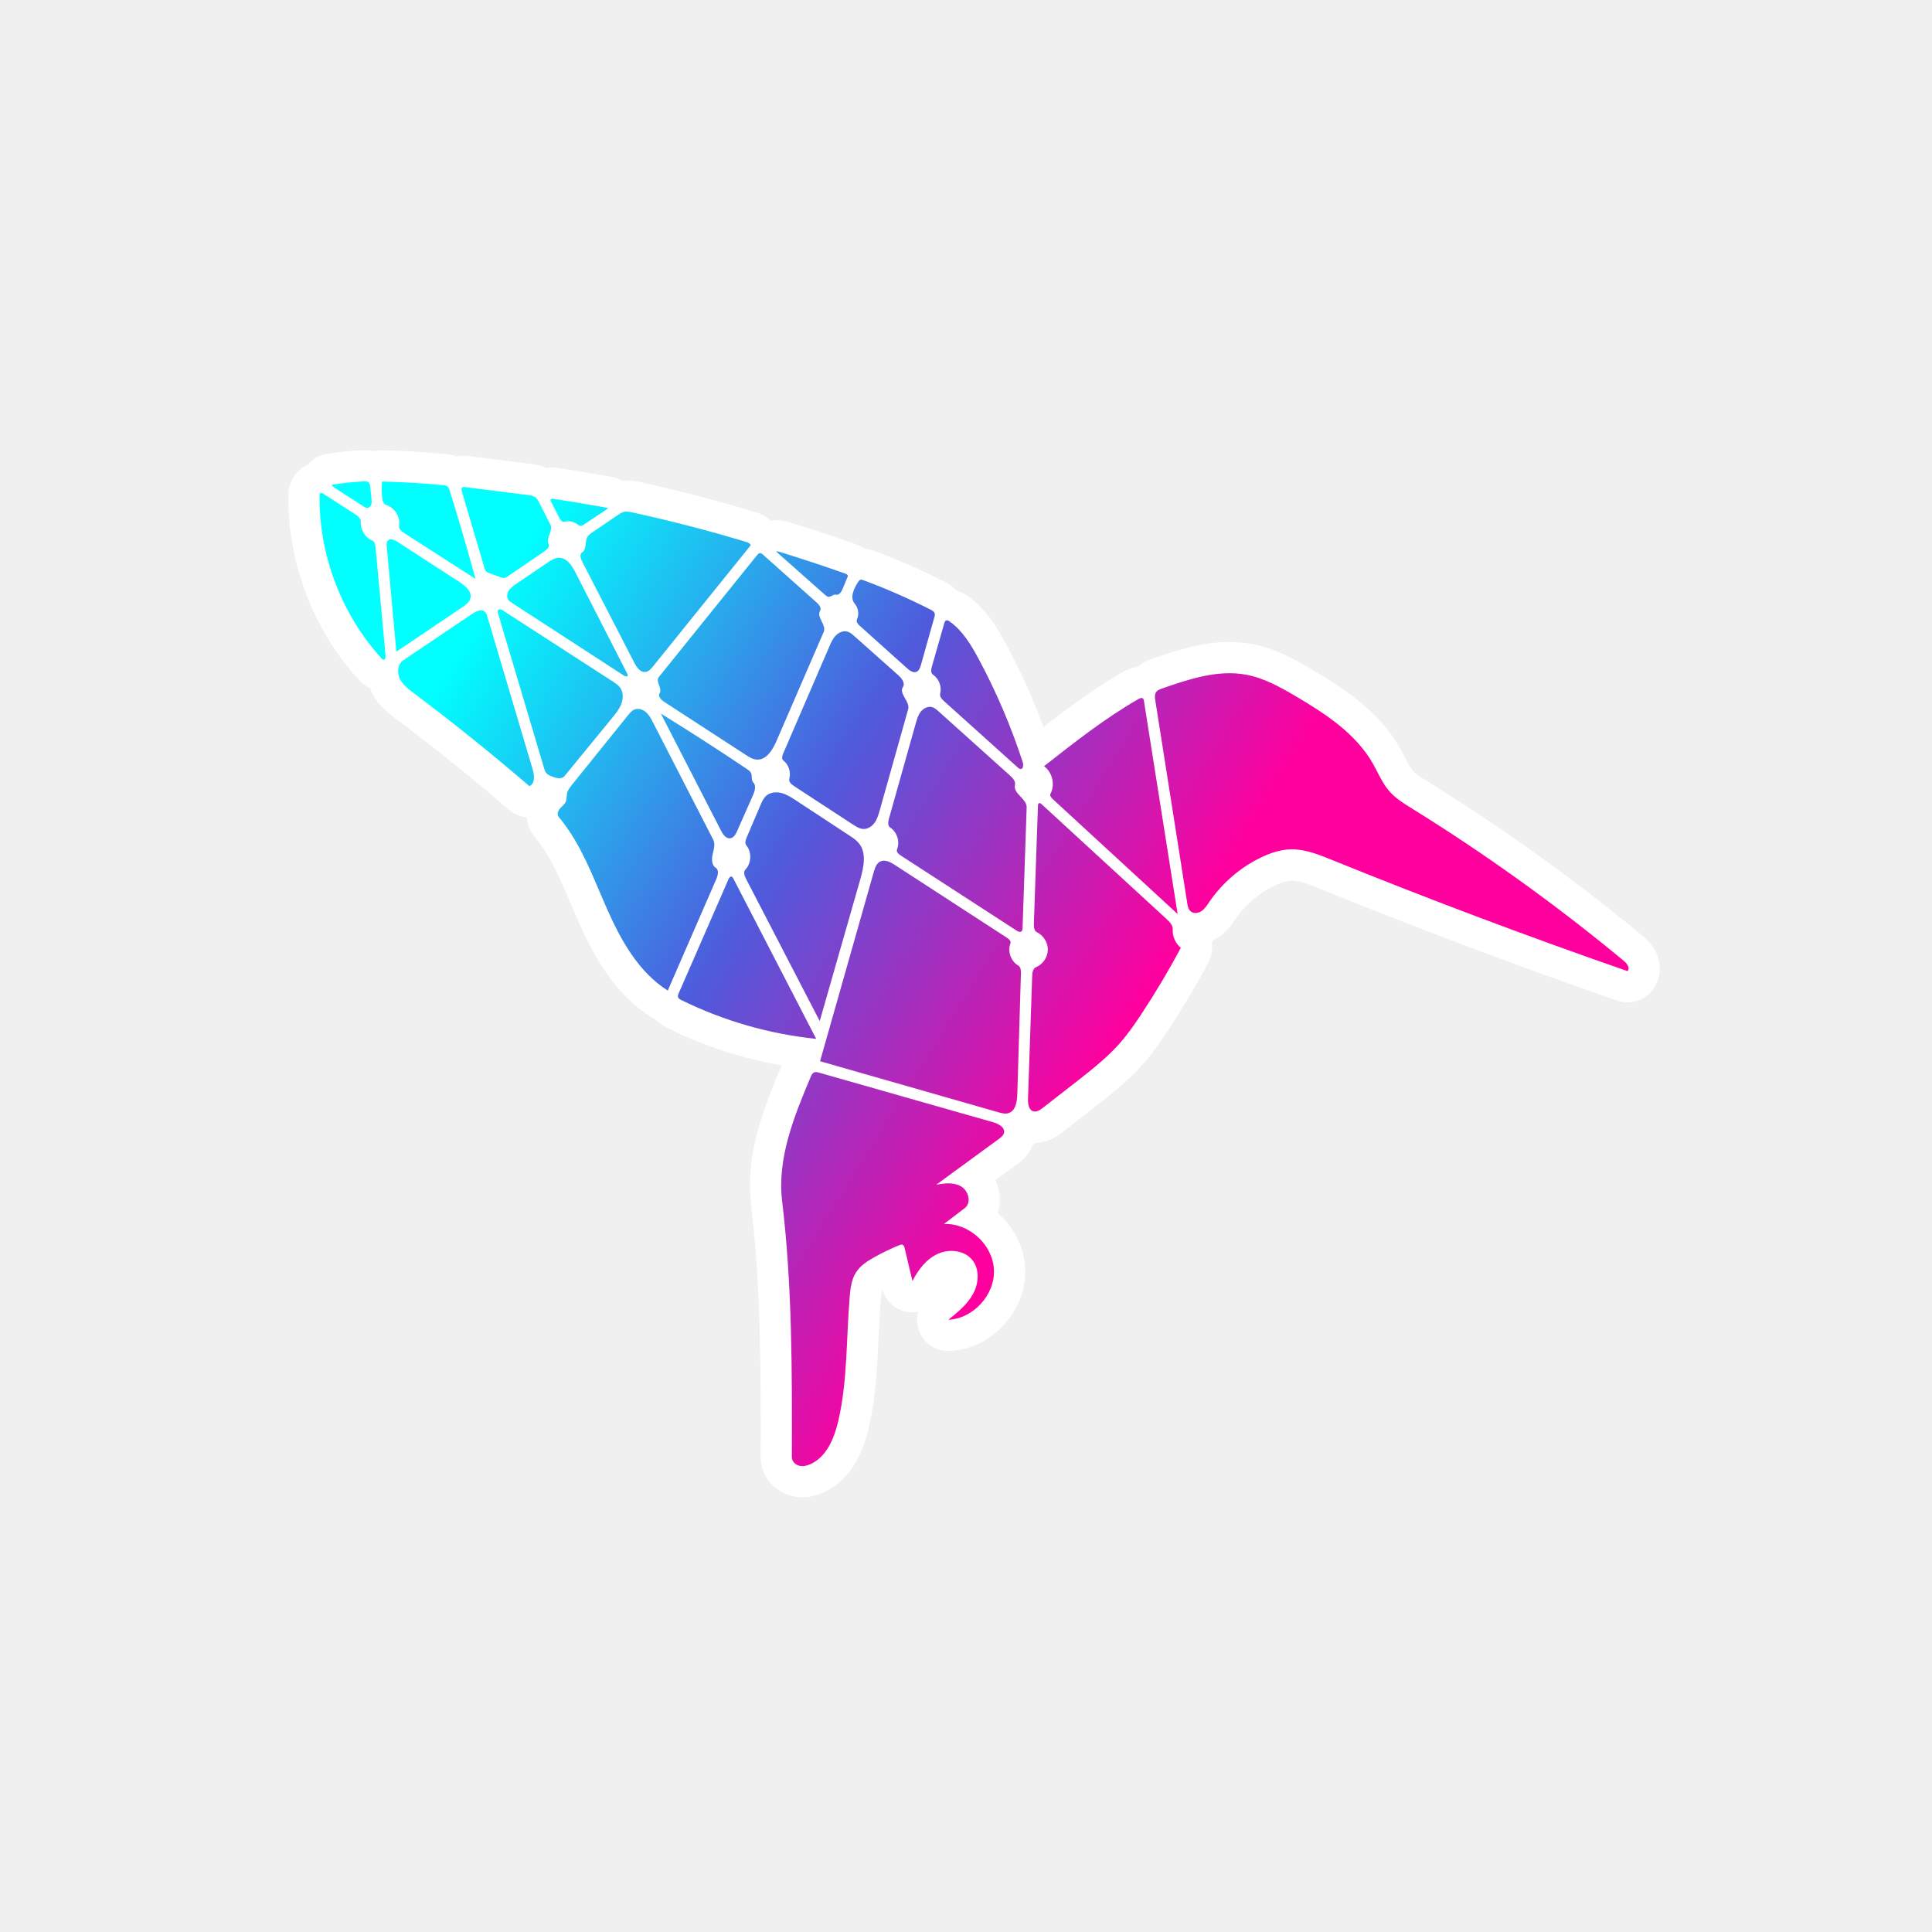
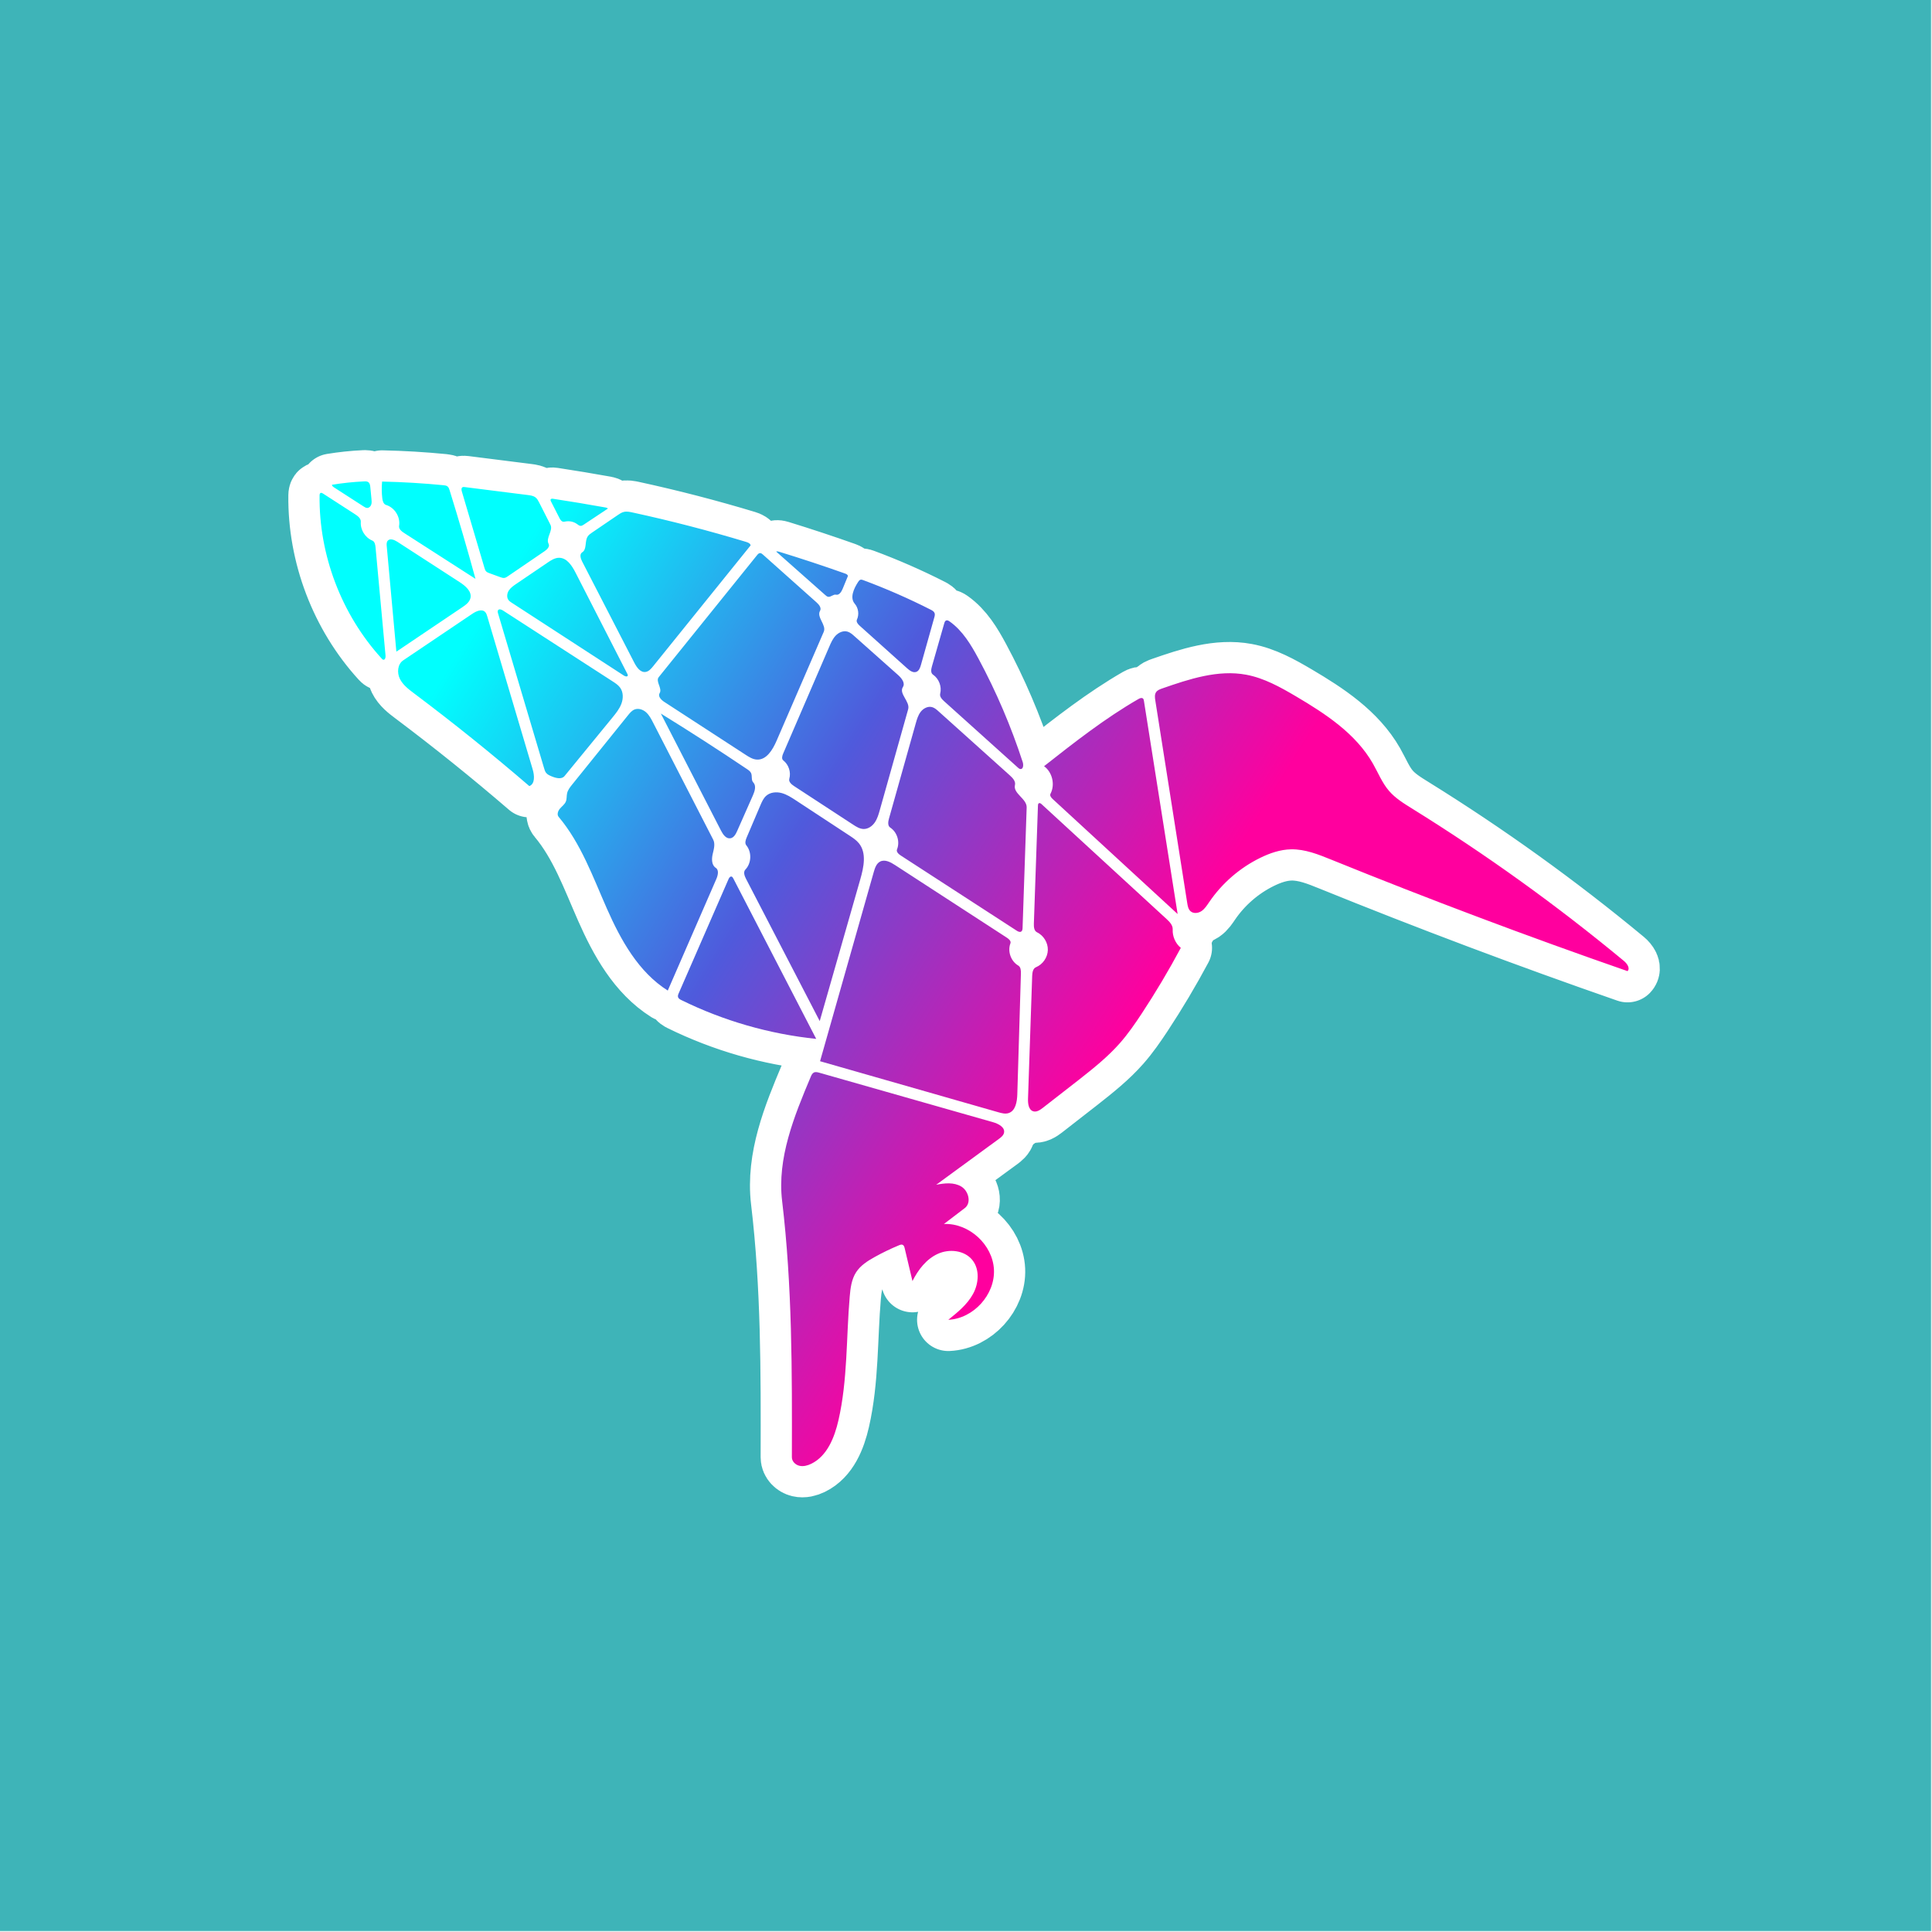
<svg xmlns="http://www.w3.org/2000/svg" width="100%" height="100%" viewBox="0 0 1886 1886" version="1.1" xml:space="preserve" style="fill-rule:evenodd;clip-rule:evenodd;stroke-linecap:round;stroke-linejoin:round;stroke-miterlimit:1.5;">
  <g transform="matrix(1,0,0,0.987249,0,0)">
-     <rect x="0" y="0" width="1885.03" height="1909.38" style="fill:none;" />
+     <rect x="0" y="0" width="1885.03" height="1909.38" style="fill:#3EB4B8;" />
  </g>
  <g transform="matrix(0.708105,0,0,0.708105,283.487,283.155)">
    <g id="レイヤー1">
      <g>
        <g>
          <path d="M99.226,511.839C104.891,516.73 108.696,525.001 114.035,530.34C123.068,539.373 131.789,548.312 141.133,557.657C144.217,560.741 148.344,562.682 151.404,565.743" style="fill:white;stroke:white;stroke-width:22.77px;" />
          <path d="M293.812,680.959C295.82,686.664 324.177,707.839 327.085,710.747C340.416,724.078 368.117,759.026 379.179,775.619" style="fill:white;stroke:white;stroke-width:22.77px;" />
          <path d="M25,354.936C17.871,331.746 13.685,289.017 18.843,269.764C23.724,251.539 52.348,240.197 72.495,249.659" style="fill:white;stroke:white;stroke-width:22.77px;" />
          <path d="M89.117,242.628C97.346,240.24 127.723,240.904 135.674,242.168" style="fill:white;stroke:white;stroke-width:22.77px;" />
          <path d="M189.443,245.46C203.553,244.731 249.266,247.976 260.746,253.96" style="fill:white;stroke:white;stroke-width:22.77px;" />
          <path d="M335.686,261.134C346.477,262.951 392.73,268.422 386.819,269.764" style="fill:white;stroke:white;stroke-width:22.77px;" />
          <path d="M423.422,275.291C439.304,278.009 481.506,284.351 473.3,285.435" style="fill:white;stroke:white;stroke-width:22.77px;" />
          <path d="M637.776,326.728C650.202,330.498 669.527,335.408 681.887,340.178" style="fill:white;stroke:white;stroke-width:22.77px;" />
          <path d="M770.512,369.054C777.048,372.168 800.43,378.285 808.376,384.559" style="fill:white;stroke:white;stroke-width:22.77px;" />
          <path d="M895.903,423.16C913.626,429.06 935.171,450.811 939.501,454.06" style="fill:white;stroke:white;stroke-width:22.77px;" />
          <path d="M489.864,967.927C487.928,971.072 527.807,1001.08 539.721,1003.71" style="fill:white;stroke:white;stroke-width:22.77px;" />
          <path d="M983.931,1192.7C972.059,1201.16 1030.69,1158.74 1043.46,1149.95" style="fill:white;stroke:white;stroke-width:22.77px;" />
          <path d="M1247.9,916.327C1259.92,895.791 1269.7,875.034 1274.54,869.822" style="fill:white;stroke:white;stroke-width:22.77px;" />
          <path d="M1250.88,894.551C1249.92,894.753 1251.92,892.211 1252.32,891.473C1253.68,888.979 1255.55,886.353 1257.57,884.333" style="fill:white;stroke:white;stroke-width:22.77px;" />
          <path d="M1153.49,550.57C1152.79,544.568 1184.14,530.676 1189.46,530.676" style="fill:white;stroke:white;stroke-width:22.77px;" />
          <g transform="matrix(0.957356,0,0,0.957356,40.1929,40.1929)">
            <path d="M1406.07,543.09C1448.82,568.308 1492.27,596.834 1516.86,639.952C1524.39,653.149 1530.07,667.599 1539.97,679.126C1549.14,689.808 1561.37,697.313 1573.34,704.735C1679.82,770.785 1781.78,844.125 1878.26,924.072C1882.79,927.819 1887.57,934.543 1883.48,938.753C1739.98,888.897 1597.75,835.381 1456.98,778.274C1438.33,770.71 1419.06,762.955 1398.94,763.352C1383.5,763.658 1368.51,768.803 1354.64,775.594C1325.12,790.041 1299.47,812.289 1281,839.463C1277.8,844.162 1274.68,849.143 1269.97,852.31C1265.25,855.476 1258.37,856.263 1254.15,852.451C1250.97,849.573 1250.13,844.99 1249.46,840.753C1234.13,743.505 1218.81,646.257 1203.48,549.008C1202.84,544.946 1202.29,540.432 1204.61,537.034C1206.57,534.16 1210.08,532.852 1213.36,531.71C1252.45,518.124 1293.75,504.344 1334.44,511.939C1360.17,516.743 1383.52,529.792 1406.07,543.09ZM940.046,1354.8C928.683,1340.61 906.737,1338.32 890.21,1345.9C873.683,1353.48 861.961,1368.85 853.783,1385.09C850.052,1369.34 846.321,1353.58 842.59,1337.83C842.134,1335.9 841.484,1333.73 839.69,1332.89C838.056,1332.12 836.143,1332.8 834.477,1333.49C822.427,1338.47 810.664,1344.15 799.266,1350.49C789.17,1356.1 779.031,1362.54 772.733,1372.22C765.999,1382.57 764.457,1395.37 763.406,1407.67C758.332,1467.06 760.533,1527.43 747.211,1585.53C741.503,1610.42 730.91,1637.11 707.922,1648.24C702.647,1650.79 696.617,1652.4 690.917,1651.04C685.218,1649.67 680.123,1644.68 680.137,1638.82C680.436,1515.61 680.714,1392.05 666.088,1269.71C658.737,1208.24 683.281,1147.92 707.325,1090.87C708.321,1088.5 709.489,1085.95 711.785,1084.8C714.184,1083.61 717.053,1084.32 719.632,1085.05C803.051,1108.81 886.469,1132.56 969.888,1156.32C977.645,1158.53 987.276,1163.59 985.642,1171.49C984.839,1175.37 981.408,1178.05 978.212,1180.39C948.125,1202.4 918.038,1224.41 887.951,1246.41C900.064,1243.98 913.463,1242.56 924.055,1248.92C934.647,1255.29 938.988,1272.46 929.161,1279.95C919.129,1287.59 909.098,1295.24 899.066,1302.89C935.159,1301.27 969.474,1332.62 971.128,1368.7C972.782,1404.8 941.477,1439.15 905.388,1440.84C918.863,1430.03 932.682,1418.81 940.998,1403.66C949.313,1388.52 950.843,1368.29 940.046,1354.8ZM1240.2,905.26C1222.86,937.699 1204.03,969.342 1183.79,1000.06C1174.15,1014.69 1164.17,1029.14 1152.6,1042.3C1135.03,1062.28 1114.08,1078.96 1093.17,1095.4C1075.97,1108.93 1058.71,1122.37 1041.38,1135.74C1037.43,1138.78 1032.65,1142.01 1027.85,1140.64C1021.04,1138.69 1019.94,1129.64 1020.18,1122.57C1022.18,1063.65 1024.17,1004.74 1026.17,945.823C1026.33,940.914 1027.18,934.964 1031.72,933.087C1041.48,929.05 1048.43,918.964 1048.73,908.403C1049.02,897.842 1042.65,887.385 1033.12,882.81C1028.89,880.774 1028.45,875.018 1028.61,870.32C1030.57,813.651 1032.53,756.983 1034.49,700.314C1034.53,699.072 1034.7,697.609 1035.79,697.006C1037.1,696.275 1038.66,697.362 1039.77,698.382C1099.66,753.423 1159.56,808.465 1219.45,863.506C1223.96,867.649 1228.84,872.64 1228.53,878.755C1228.03,888.751 1232.49,898.876 1240.2,905.26ZM720.721,1068.49C746.51,977.645 772.298,886.803 798.086,795.961C799.734,790.155 801.879,783.72 807.254,780.975C814.107,777.476 822.198,781.794 828.651,785.985C882.417,820.907 936.184,855.83 989.951,890.752C992.803,892.605 996.063,895.585 994.849,898.761C990.462,910.233 995.495,924.524 1006.1,930.716C1009.78,932.861 1010.09,937.959 1009.96,942.213C1008.58,988.412 1007.2,1034.61 1005.82,1080.81C1005.47,1092.58 1005.12,1104.35 1004.76,1116.12C1004.45,1126.81 1002.28,1140.07 992.07,1143.23C987.307,1144.7 982.183,1143.33 977.39,1141.96C891.834,1117.47 806.278,1092.98 720.721,1068.49ZM720.709,419.882C715.305,429.103 730.276,440.36 726.029,450.168C703.386,502.468 680.742,554.769 658.099,607.069C652.539,619.911 643.616,634.96 629.646,634.127C623.736,633.774 618.475,630.445 613.512,627.218C574.471,601.835 535.43,576.452 496.388,551.07C491.943,548.179 486.89,542.965 489.698,538.467C493.978,531.613 483.386,521.631 488.457,515.34C535.625,456.834 582.793,398.327 629.961,339.821C631.104,338.403 632.481,336.862 634.302,336.802C635.914,336.749 637.291,337.889 638.495,338.963C664.234,361.915 689.974,384.868 715.714,407.82C719.249,410.973 723.105,415.796 720.709,419.882ZM344.306,716.62C341.473,713.249 343.327,707.982 346.214,704.657C349.102,701.332 352.974,698.672 354.646,694.598C356.178,690.867 355.573,686.615 356.45,682.679C357.518,677.884 360.692,673.875 363.775,670.051C390.605,636.765 417.435,603.479 444.266,570.193C446.889,566.938 449.688,563.55 453.573,562.005C459.15,559.786 465.707,562.031 470.189,566.022C474.671,570.014 477.511,575.482 480.253,580.82C509.108,637.002 537.964,693.184 566.819,749.366C570.09,755.735 567.661,763.364 566.072,770.346C564.484,777.327 564.488,786.076 570.488,789.984C575.462,793.225 573.659,800.82 571.289,806.264C548,859.758 524.71,913.251 501.421,966.745C459.256,940.155 433.77,894.072 413.646,848.466C393.522,802.86 376.381,754.779 344.306,716.62ZM858.469,582.218C860.151,576.244 861.915,570.1 865.742,565.214C869.57,560.328 876.015,556.953 882.006,558.573C885.598,559.544 888.508,562.109 891.276,564.596C925.551,595.386 959.825,626.175 994.1,656.965C998.184,660.634 1002.67,665.467 1001.38,670.806C998.443,683.084 1018.67,690.463 1018.24,703.081C1016.28,760.883 1014.31,818.685 1012.35,876.487C1012.28,878.419 1012.06,880.65 1010.46,881.731C1008.47,883.07 1005.83,881.756 1003.82,880.453C948.178,844.382 892.536,808.311 836.893,772.24C833.745,770.2 830.145,766.873 831.557,763.398C836.024,752.405 831.699,738.54 821.774,732.036C817.874,729.481 818.676,723.636 819.939,719.148C829.221,686.161 838.503,653.174 847.785,620.187C851.347,607.531 854.908,594.875 858.469,582.218ZM614.569,757.637C612.033,754.533 613.499,749.931 615.071,746.243C621.674,730.75 628.277,715.257 634.881,699.764C636.979,694.842 639.2,689.745 643.225,686.219C649.062,681.104 657.732,680.323 665.239,682.288C672.746,684.253 679.382,688.581 685.868,692.841C711.622,709.757 737.375,726.673 763.129,743.588C768.057,746.825 773.071,750.139 776.761,754.737C788.002,768.747 783.622,789.167 778.682,806.436C774.094,822.475 769.506,838.514 764.918,854.553C750.03,906.602 735.141,958.651 720.252,1010.7C684.867,942.404 649.482,874.108 614.097,805.811C611.913,801.595 609.888,795.978 613.176,792.552C621.992,783.364 622.626,767.498 614.569,757.637L614.569,757.637ZM437.836,277.585C442.05,276.475 446.502,277.384 450.76,278.308C505.809,290.254 560.38,304.399 614.301,320.698C617.042,321.526 620.241,322.852 620.738,325.672C573.91,383.733 527.082,441.795 480.253,499.857C477.338,503.472 473.964,507.355 469.36,507.96C461.949,508.933 456.641,501.232 453.216,494.587C428.155,445.962 403.093,397.337 378.031,348.711C375.835,344.45 374.108,338.226 378.185,335.705C385.237,331.346 381.581,319.841 386.086,312.881C387.635,310.489 390.055,308.82 392.412,307.216C404.766,298.806 417.12,290.396 429.474,281.985C432.091,280.204 434.775,278.391 437.836,277.585ZM840.02,529.661C833.796,539.314 850.701,550.615 847.591,561.671C833.991,610.014 820.39,658.357 806.79,706.7C805.039,712.921 803.232,719.267 799.577,724.597C795.922,729.926 790.023,734.153 783.561,734.082C777.95,734.019 772.911,730.841 768.214,727.772C739.879,709.259 711.545,690.745 683.211,672.232C679.47,669.788 675.207,666.064 676.431,661.767C679.123,652.316 675.563,641.399 667.817,635.351C665.014,633.163 666.168,628.749 667.576,625.484C689.719,574.164 711.862,522.844 734.005,471.524C736.46,465.834 739.001,460.012 743.294,455.543C747.586,451.073 754.069,448.17 760.045,449.81C763.878,450.862 766.995,453.586 769.965,456.228C791.02,474.956 812.074,493.683 833.129,512.41C838.192,516.915 843.693,523.965 840.02,529.661L840.02,529.661ZM1179.26,546.888C1181.27,545.734 1183.96,544.642 1185.69,546.172C1186.65,547.024 1186.91,548.401 1187.11,549.672C1203.29,651.954 1219.46,754.236 1235.63,856.518C1175.67,801.342 1115.72,746.167 1055.76,690.991C1053.56,688.966 1051.16,685.978 1052.55,683.329C1059.43,670.219 1055.26,652.35 1043.29,643.643C1087.06,609.233 1131.02,574.693 1179.26,546.888ZM302.096,672.318C248.209,625.93 192.777,581.339 135.921,538.643C128.085,532.759 119.939,526.576 115.631,517.775C111.324,508.973 112.283,496.749 120.409,491.274C153.616,468.899 186.824,446.525 220.031,424.151C225.605,420.395 233.6,416.79 238.361,421.534C240.085,423.253 240.839,425.691 241.531,428.024C263.316,501.412 285.101,574.799 306.887,648.186C309.463,656.867 310.516,668.988 302.096,672.318ZM516.228,976.188C515.644,974.325 516.439,972.339 517.22,970.549C541.124,915.779 565.028,861.009 588.933,806.239C589.753,804.359 591.239,802.119 593.234,802.594C594.465,802.888 595.189,804.128 595.77,805.253C635.576,882.276 675.382,959.298 715.188,1036.32C647.835,1029.37 581.745,1010.36 521.001,980.442C519.033,979.472 516.884,978.282 516.228,976.188L516.228,976.188ZM311.112,256.718C313.496,258.624 314.946,261.432 316.327,264.154C321.702,274.746 327.077,285.338 332.452,295.93C336.759,304.417 325.326,315.033 329.816,323.424C331.892,327.304 327.771,331.501 324.136,333.981C306.448,346.045 288.761,358.11 271.074,370.174C269.596,371.182 268.055,372.216 266.289,372.503C264.231,372.838 262.164,372.114 260.205,371.401C255.06,369.531 249.916,367.66 244.772,365.789C242.929,365.119 241.007,364.397 239.7,362.935C238.527,361.624 237.995,359.877 237.496,358.19C226.629,321.462 215.761,284.735 204.894,248.008C204.273,245.91 203.899,243.122 205.781,242.007C206.72,241.452 207.894,241.571 208.976,241.707C239.33,245.536 269.684,249.366 300.038,253.195C303.933,253.686 308.046,254.266 311.112,256.718L311.112,256.718ZM352.796,657.831C348.617,662.937 340.505,660.872 334.401,658.366C331.35,657.112 328.152,655.75 326.145,653.133C324.753,651.318 324.073,649.071 323.421,646.878C301.293,572.465 279.164,498.051 257.036,423.638C256.566,422.058 256.142,420.196 257.144,418.888C258.729,416.821 262,418.087 264.187,419.501C316.828,453.523 369.469,487.546 422.11,521.568C426.139,524.172 430.273,526.875 433.017,530.81C437.598,537.377 437.436,546.348 434.599,553.835C431.762,561.322 426.606,567.662 421.534,573.857C398.622,601.849 375.709,629.84 352.796,657.831ZM89.53,488.732C31.669,425.359 -1.005,339.591 0.024,253.783C0.04,252.429 0.227,250.803 1.442,250.207C2.583,249.648 3.911,250.359 4.978,251.048C20.378,260.991 35.778,270.935 51.178,280.878C55.213,283.483 59.75,287.037 59.388,291.826C58.54,303.064 65.561,314.462 75.978,318.761C79.428,320.184 80.262,324.603 80.605,328.32C85.41,380.36 90.215,432.401 95.019,484.442C95.258,487.024 94.393,490.735 91.832,490.327C90.891,490.178 90.172,489.436 89.53,488.732L89.53,488.732ZM205.417,414.849C173.815,436.14 142.214,457.431 110.612,478.723C105.992,428.117 101.372,377.512 96.752,326.907C96.505,324.201 96.347,321.185 98.066,319.081C101.302,315.122 107.642,317.654 111.933,320.433C141.888,339.835 171.843,359.237 201.798,378.639C210.058,383.989 219.455,391.91 217.287,401.51C215.942,407.465 210.48,411.437 205.417,414.849L205.417,414.849ZM948.895,488.835C974.5,536.463 995.837,586.385 1012.57,637.805C1013.86,641.762 1013.46,648.065 1009.31,647.777C1007.89,647.679 1006.73,646.682 1005.67,645.734C970.25,613.865 934.827,581.997 899.405,550.129C896.176,547.224 892.634,543.373 893.707,539.165C896.277,529.089 891.926,517.623 883.319,511.789C879.84,509.431 880.599,504.183 881.756,500.142C887.689,479.41 893.622,458.677 899.555,437.945C900.025,436.302 900.676,434.449 902.261,433.81C903.942,433.132 905.79,434.168 907.271,435.213C925.938,448.374 938.08,468.718 948.895,488.835ZM443.273,510.814C443.644,511.539 444.025,512.349 443.816,513.136C443.277,515.16 440.23,514.449 438.473,513.308C384.617,478.334 330.761,443.36 276.905,408.386C275.133,407.236 273.323,406.05 272.058,404.359C269.16,400.483 269.898,394.801 272.511,390.727C275.123,386.654 279.238,383.824 283.242,381.107C298.258,370.913 313.274,360.72 328.29,350.526C333.338,347.099 338.794,343.54 344.896,343.531C356.17,343.515 363.524,354.987 368.66,365.023C375.364,378.122 382.068,391.221 388.772,404.321C406.939,439.818 425.106,475.316 443.273,510.814ZM224.528,373.86C190.274,351.848 156.019,329.837 121.765,307.825C118.03,305.425 113.793,301.971 114.53,297.593C116.677,284.854 108.19,271.185 95.821,267.46C92.056,266.326 90.788,261.706 90.33,257.8C89.398,249.834 89.308,241.769 90.063,233.783C119.595,234.415 149.103,236.172 178.501,239.049C180.515,239.246 182.649,239.496 184.236,240.75C185.911,242.073 186.63,244.237 187.264,246.275C200.423,288.583 212.847,331.12 224.528,373.86ZM621.387,653.561C623.326,657.82 621.252,663.63 624.52,666.978C629.142,671.713 626.736,679.551 624.061,685.602C616.507,702.69 608.952,719.777 601.398,736.864C599.347,741.504 596.499,746.777 591.475,747.485C585.355,748.348 580.942,741.968 578.117,736.47C549.226,680.261 520.336,624.053 491.445,567.844C533.342,593.698 574.73,620.378 615.577,647.861C617.859,649.396 620.247,651.059 621.387,653.561L621.387,653.561ZM753.24,388.279C751.473,392.569 748.2,397.709 743.673,396.694C739.788,395.823 736.289,400.388 732.368,399.695C730.767,399.412 729.463,398.29 728.246,397.213C704.667,376.334 681.088,355.455 657.509,334.576C659.005,334.018 660.668,334.484 662.195,334.953C693.965,344.712 725.527,355.151 756.851,366.259C758.663,366.902 760.813,368.001 760.797,369.924C758.278,376.042 755.759,382.161 753.24,388.279ZM779.005,375.119C780.279,374.794 781.608,375.254 782.841,375.711C816.042,388.015 848.529,402.244 880.084,418.304C882.326,419.446 884.748,420.796 885.629,423.153C886.383,425.171 885.805,427.415 885.221,429.488C878.824,452.228 872.427,474.968 866.03,497.708C864.904,501.711 863.332,506.232 859.471,507.776C854.787,509.648 849.85,506.038 846.095,502.669C823.341,482.258 800.587,461.846 777.834,441.434C775.226,439.095 772.367,435.696 773.841,432.519C777.254,425.159 775.966,415.859 770.681,409.704C763.265,401.068 769.322,387.918 775.51,378.364C776.396,376.996 777.426,375.521 779.005,375.119ZM21.178,242.393C19.665,241.418 18,240.21 17.798,238.421C33.131,235.894 48.611,234.264 64.133,233.54C66.254,233.441 68.559,233.412 70.271,234.669C72.412,236.241 72.843,239.21 73.099,241.854C73.653,247.58 74.207,253.306 74.761,259.032C75.015,261.658 75.261,264.372 74.45,266.883C73.639,269.394 71.481,271.668 68.844,271.754C66.892,271.816 65.115,270.719 63.474,269.661C49.376,260.572 35.277,251.483 21.178,242.393L21.178,242.393ZM370.726,294.923C366.084,291.607 360.092,290.246 354.473,291.23C353.167,291.459 351.832,291.809 350.533,291.541C348.055,291.029 346.594,288.529 345.443,286.276C341.374,278.309 337.305,270.341 333.236,262.373C332.778,261.478 332.318,260.404 332.782,259.512C333.388,258.35 335.034,258.381 336.33,258.579C361.542,262.42 386.703,266.597 411.805,271.109C413.057,271.334 414.45,271.649 415.146,272.714C403.557,280.419 391.967,288.124 380.378,295.829C379.073,296.696 377.668,297.595 376.102,297.596C374.063,297.598 372.385,296.107 370.726,294.923Z" style="fill:white;fill-rule:nonzero;stroke:white;stroke-width:89.95px;stroke-linecap:butt;stroke-miterlimit:2;" />
          </g>
        </g>
        <g transform="matrix(0.957356,0,0,0.957356,40.1929,40.1929)">
          <path d="M1406.07,543.09C1448.82,568.308 1492.27,596.834 1516.86,639.952C1524.39,653.149 1530.07,667.599 1539.97,679.126C1549.14,689.808 1561.37,697.313 1573.34,704.735C1679.82,770.785 1781.78,844.125 1878.26,924.072C1882.79,927.819 1887.57,934.543 1883.48,938.753C1739.98,888.897 1597.75,835.381 1456.98,778.274C1438.33,770.71 1419.06,762.955 1398.94,763.352C1383.5,763.658 1368.51,768.803 1354.64,775.594C1325.12,790.041 1299.47,812.289 1281,839.463C1277.8,844.162 1274.68,849.143 1269.97,852.31C1265.25,855.476 1258.37,856.263 1254.15,852.451C1250.97,849.573 1250.13,844.99 1249.46,840.753C1234.13,743.505 1218.81,646.257 1203.48,549.008C1202.84,544.946 1202.29,540.432 1204.61,537.034C1206.57,534.16 1210.08,532.852 1213.36,531.71C1252.45,518.124 1293.75,504.344 1334.44,511.939C1360.17,516.743 1383.52,529.792 1406.07,543.09ZM940.046,1354.8C928.683,1340.61 906.737,1338.32 890.21,1345.9C873.683,1353.48 861.961,1368.85 853.783,1385.09C850.052,1369.34 846.321,1353.58 842.59,1337.83C842.134,1335.9 841.484,1333.73 839.69,1332.89C838.056,1332.12 836.143,1332.8 834.477,1333.49C822.427,1338.47 810.664,1344.15 799.266,1350.49C789.17,1356.1 779.031,1362.54 772.733,1372.22C765.999,1382.57 764.457,1395.37 763.406,1407.67C758.332,1467.06 760.533,1527.43 747.211,1585.53C741.503,1610.42 730.91,1637.11 707.922,1648.24C702.647,1650.79 696.617,1652.4 690.917,1651.04C685.218,1649.67 680.123,1644.68 680.137,1638.82C680.436,1515.61 680.714,1392.05 666.088,1269.71C658.737,1208.24 683.281,1147.92 707.325,1090.87C708.321,1088.5 709.489,1085.95 711.785,1084.8C714.184,1083.61 717.053,1084.32 719.632,1085.05C803.051,1108.81 886.469,1132.56 969.888,1156.32C977.645,1158.53 987.276,1163.59 985.642,1171.49C984.839,1175.37 981.408,1178.05 978.212,1180.39C948.125,1202.4 918.038,1224.41 887.951,1246.41C900.064,1243.98 913.463,1242.56 924.055,1248.92C934.647,1255.29 938.988,1272.46 929.161,1279.95C919.129,1287.59 909.098,1295.24 899.066,1302.89C935.159,1301.27 969.474,1332.62 971.128,1368.7C972.782,1404.8 941.477,1439.15 905.388,1440.84C918.863,1430.03 932.682,1418.81 940.998,1403.66C949.313,1388.52 950.843,1368.29 940.046,1354.8ZM1240.2,905.26C1222.86,937.699 1204.03,969.342 1183.79,1000.06C1174.15,1014.69 1164.17,1029.14 1152.6,1042.3C1135.03,1062.28 1114.08,1078.96 1093.17,1095.4C1075.97,1108.93 1058.71,1122.37 1041.38,1135.74C1037.43,1138.78 1032.65,1142.01 1027.85,1140.64C1021.04,1138.69 1019.94,1129.64 1020.18,1122.57C1022.18,1063.65 1024.17,1004.74 1026.17,945.823C1026.33,940.914 1027.18,934.964 1031.72,933.087C1041.48,929.05 1048.43,918.964 1048.73,908.403C1049.02,897.842 1042.65,887.385 1033.12,882.81C1028.89,880.774 1028.45,875.018 1028.61,870.32C1030.57,813.651 1032.53,756.983 1034.49,700.314C1034.53,699.072 1034.7,697.609 1035.79,697.006C1037.1,696.275 1038.66,697.362 1039.77,698.382C1099.66,753.423 1159.56,808.465 1219.45,863.506C1223.96,867.649 1228.84,872.64 1228.53,878.755C1228.03,888.751 1232.49,898.876 1240.2,905.26ZM720.721,1068.49C746.51,977.645 772.298,886.803 798.086,795.961C799.734,790.155 801.879,783.72 807.254,780.975C814.107,777.476 822.198,781.794 828.651,785.985C882.417,820.907 936.184,855.83 989.951,890.752C992.803,892.605 996.063,895.585 994.849,898.761C990.462,910.233 995.495,924.524 1006.1,930.716C1009.78,932.861 1010.09,937.959 1009.96,942.213C1008.58,988.412 1007.2,1034.61 1005.82,1080.81C1005.47,1092.58 1005.12,1104.35 1004.76,1116.12C1004.45,1126.81 1002.28,1140.07 992.07,1143.23C987.307,1144.7 982.183,1143.33 977.39,1141.96C891.834,1117.47 806.278,1092.98 720.721,1068.49ZM720.709,419.882C715.305,429.103 730.276,440.36 726.029,450.168C703.386,502.468 680.742,554.769 658.099,607.069C652.539,619.911 643.616,634.96 629.646,634.127C623.736,633.774 618.475,630.445 613.512,627.218C574.471,601.835 535.43,576.452 496.388,551.07C491.943,548.179 486.89,542.965 489.698,538.467C493.978,531.613 483.386,521.631 488.457,515.34C535.625,456.834 582.793,398.327 629.961,339.821C631.104,338.403 632.481,336.862 634.302,336.802C635.914,336.749 637.291,337.889 638.495,338.963C664.234,361.915 689.974,384.868 715.714,407.82C719.249,410.973 723.105,415.796 720.709,419.882ZM344.306,716.62C341.473,713.249 343.327,707.982 346.214,704.657C349.102,701.332 352.974,698.672 354.646,694.598C356.178,690.867 355.573,686.615 356.45,682.679C357.518,677.884 360.692,673.875 363.775,670.051C390.605,636.765 417.435,603.479 444.266,570.193C446.889,566.938 449.688,563.55 453.573,562.005C459.15,559.786 465.707,562.031 470.189,566.022C474.671,570.014 477.511,575.482 480.253,580.82C509.108,637.002 537.964,693.184 566.819,749.366C570.09,755.735 567.661,763.364 566.072,770.346C564.484,777.327 564.488,786.076 570.488,789.984C575.462,793.225 573.659,800.82 571.289,806.264C548,859.758 524.71,913.251 501.421,966.745C459.256,940.155 433.77,894.072 413.646,848.466C393.522,802.86 376.381,754.779 344.306,716.62ZM858.469,582.218C860.151,576.244 861.915,570.1 865.742,565.214C869.57,560.328 876.015,556.953 882.006,558.573C885.598,559.544 888.508,562.109 891.276,564.596C925.551,595.386 959.825,626.175 994.1,656.965C998.184,660.634 1002.67,665.467 1001.38,670.806C998.443,683.084 1018.67,690.463 1018.24,703.081C1016.28,760.883 1014.31,818.685 1012.35,876.487C1012.28,878.419 1012.06,880.65 1010.46,881.731C1008.47,883.07 1005.83,881.756 1003.82,880.453C948.178,844.382 892.536,808.311 836.893,772.24C833.745,770.2 830.145,766.873 831.557,763.398C836.024,752.405 831.699,738.54 821.774,732.036C817.874,729.481 818.676,723.636 819.939,719.148C829.221,686.161 838.503,653.174 847.785,620.187C851.347,607.531 854.908,594.875 858.469,582.218ZM614.569,757.637C612.033,754.533 613.499,749.931 615.071,746.243C621.674,730.75 628.277,715.257 634.881,699.764C636.979,694.842 639.2,689.745 643.225,686.219C649.062,681.104 657.732,680.323 665.239,682.288C672.746,684.253 679.382,688.581 685.868,692.841C711.622,709.757 737.375,726.673 763.129,743.588C768.057,746.825 773.071,750.139 776.761,754.737C788.002,768.747 783.622,789.167 778.682,806.436C774.094,822.475 769.506,838.514 764.918,854.553C750.03,906.602 735.141,958.651 720.252,1010.7C684.867,942.404 649.482,874.108 614.097,805.811C611.913,801.595 609.888,795.978 613.176,792.552C621.992,783.364 622.626,767.498 614.569,757.637L614.569,757.637ZM437.836,277.585C442.05,276.475 446.502,277.384 450.76,278.308C505.809,290.254 560.38,304.399 614.301,320.698C617.042,321.526 620.241,322.852 620.738,325.672C573.91,383.733 527.082,441.795 480.253,499.857C477.338,503.472 473.964,507.355 469.36,507.96C461.949,508.933 456.641,501.232 453.216,494.587C428.155,445.962 403.093,397.337 378.031,348.711C375.835,344.45 374.108,338.226 378.185,335.705C385.237,331.346 381.581,319.841 386.086,312.881C387.635,310.489 390.055,308.82 392.412,307.216C404.766,298.806 417.12,290.396 429.474,281.985C432.091,280.204 434.775,278.391 437.836,277.585ZM840.02,529.661C833.796,539.314 850.701,550.615 847.591,561.671C833.991,610.014 820.39,658.357 806.79,706.7C805.039,712.921 803.232,719.267 799.577,724.597C795.922,729.926 790.023,734.153 783.561,734.082C777.95,734.019 772.911,730.841 768.214,727.772C739.879,709.259 711.545,690.745 683.211,672.232C679.47,669.788 675.207,666.064 676.431,661.767C679.123,652.316 675.563,641.399 667.817,635.351C665.014,633.163 666.168,628.749 667.576,625.484C689.719,574.164 711.862,522.844 734.005,471.524C736.46,465.834 739.001,460.012 743.294,455.543C747.586,451.073 754.069,448.17 760.045,449.81C763.878,450.862 766.995,453.586 769.965,456.228C791.02,474.956 812.074,493.683 833.129,512.41C838.192,516.915 843.693,523.965 840.02,529.661L840.02,529.661ZM1179.26,546.888C1181.27,545.734 1183.96,544.642 1185.69,546.172C1186.65,547.024 1186.91,548.401 1187.11,549.672C1203.29,651.954 1219.46,754.236 1235.63,856.518C1175.67,801.342 1115.72,746.167 1055.76,690.991C1053.56,688.966 1051.16,685.978 1052.55,683.329C1059.43,670.219 1055.26,652.35 1043.29,643.643C1087.06,609.233 1131.02,574.693 1179.26,546.888ZM302.096,672.318C248.209,625.93 192.777,581.339 135.921,538.643C128.085,532.759 119.939,526.576 115.631,517.775C111.324,508.973 112.283,496.749 120.409,491.274C153.616,468.899 186.824,446.525 220.031,424.151C225.605,420.395 233.6,416.79 238.361,421.534C240.085,423.253 240.839,425.691 241.531,428.024C263.316,501.412 285.101,574.799 306.887,648.186C309.463,656.867 310.516,668.988 302.096,672.318ZM516.228,976.188C515.644,974.325 516.439,972.339 517.22,970.549C541.124,915.779 565.028,861.009 588.933,806.239C589.753,804.359 591.239,802.119 593.234,802.594C594.465,802.888 595.189,804.128 595.77,805.253C635.576,882.276 675.382,959.298 715.188,1036.32C647.835,1029.37 581.745,1010.36 521.001,980.442C519.033,979.472 516.884,978.282 516.228,976.188L516.228,976.188ZM311.112,256.718C313.496,258.624 314.946,261.432 316.327,264.154C321.702,274.746 327.077,285.338 332.452,295.93C336.759,304.417 325.326,315.033 329.816,323.424C331.892,327.304 327.771,331.501 324.136,333.981C306.448,346.045 288.761,358.11 271.074,370.174C269.596,371.182 268.055,372.216 266.289,372.503C264.231,372.838 262.164,372.114 260.205,371.401C255.06,369.531 249.916,367.66 244.772,365.789C242.929,365.119 241.007,364.397 239.7,362.935C238.527,361.624 237.995,359.877 237.496,358.19C226.629,321.462 215.761,284.735 204.894,248.008C204.273,245.91 203.899,243.122 205.781,242.007C206.72,241.452 207.894,241.571 208.976,241.707C239.33,245.536 269.684,249.366 300.038,253.195C303.933,253.686 308.046,254.266 311.112,256.718L311.112,256.718ZM352.796,657.831C348.617,662.937 340.505,660.872 334.401,658.366C331.35,657.112 328.152,655.75 326.145,653.133C324.753,651.318 324.073,649.071 323.421,646.878C301.293,572.465 279.164,498.051 257.036,423.638C256.566,422.058 256.142,420.196 257.144,418.888C258.729,416.821 262,418.087 264.187,419.501C316.828,453.523 369.469,487.546 422.11,521.568C426.139,524.172 430.273,526.875 433.017,530.81C437.598,537.377 437.436,546.348 434.599,553.835C431.762,561.322 426.606,567.662 421.534,573.857C398.622,601.849 375.709,629.84 352.796,657.831ZM89.53,488.732C31.669,425.359 -1.005,339.591 0.024,253.783C0.04,252.429 0.227,250.803 1.442,250.207C2.583,249.648 3.911,250.359 4.978,251.048C20.378,260.991 35.778,270.935 51.178,280.878C55.213,283.483 59.75,287.037 59.388,291.826C58.54,303.064 65.561,314.462 75.978,318.761C79.428,320.184 80.262,324.603 80.605,328.32C85.41,380.36 90.215,432.401 95.019,484.442C95.258,487.024 94.393,490.735 91.832,490.327C90.891,490.178 90.172,489.436 89.53,488.732L89.53,488.732ZM205.417,414.849C173.815,436.14 142.214,457.431 110.612,478.723C105.992,428.117 101.372,377.512 96.752,326.907C96.505,324.201 96.347,321.185 98.066,319.081C101.302,315.122 107.642,317.654 111.933,320.433C141.888,339.835 171.843,359.237 201.798,378.639C210.058,383.989 219.455,391.91 217.287,401.51C215.942,407.465 210.48,411.437 205.417,414.849L205.417,414.849ZM948.895,488.835C974.5,536.463 995.837,586.385 1012.57,637.805C1013.86,641.762 1013.46,648.065 1009.31,647.777C1007.89,647.679 1006.73,646.682 1005.67,645.734C970.25,613.865 934.827,581.997 899.405,550.129C896.176,547.224 892.634,543.373 893.707,539.165C896.277,529.089 891.926,517.623 883.319,511.789C879.84,509.431 880.599,504.183 881.756,500.142C887.689,479.41 893.622,458.677 899.555,437.945C900.025,436.302 900.676,434.449 902.261,433.81C903.942,433.132 905.79,434.168 907.271,435.213C925.938,448.374 938.08,468.718 948.895,488.835ZM443.273,510.814C443.644,511.539 444.025,512.349 443.816,513.136C443.277,515.16 440.23,514.449 438.473,513.308C384.617,478.334 330.761,443.36 276.905,408.386C275.133,407.236 273.323,406.05 272.058,404.359C269.16,400.483 269.898,394.801 272.511,390.727C275.123,386.654 279.238,383.824 283.242,381.107C298.258,370.913 313.274,360.72 328.29,350.526C333.338,347.099 338.794,343.54 344.896,343.531C356.17,343.515 363.524,354.987 368.66,365.023C375.364,378.122 382.068,391.221 388.772,404.321C406.939,439.818 425.106,475.316 443.273,510.814ZM224.528,373.86C190.274,351.848 156.019,329.837 121.765,307.825C118.03,305.425 113.793,301.971 114.53,297.593C116.677,284.854 108.19,271.185 95.821,267.46C92.056,266.326 90.788,261.706 90.33,257.8C89.398,249.834 89.308,241.769 90.063,233.783C119.595,234.415 149.103,236.172 178.501,239.049C180.515,239.246 182.649,239.496 184.236,240.75C185.911,242.073 186.63,244.237 187.264,246.275C200.423,288.583 212.847,331.12 224.528,373.86ZM621.387,653.561C623.326,657.82 621.252,663.63 624.52,666.978C629.142,671.713 626.736,679.551 624.061,685.602C616.507,702.69 608.952,719.777 601.398,736.864C599.347,741.504 596.499,746.777 591.475,747.485C585.355,748.348 580.942,741.968 578.117,736.47C549.226,680.261 520.336,624.053 491.445,567.844C533.342,593.698 574.73,620.378 615.577,647.861C617.859,649.396 620.247,651.059 621.387,653.561L621.387,653.561ZM753.24,388.279C751.473,392.569 748.2,397.709 743.673,396.694C739.788,395.823 736.289,400.388 732.368,399.695C730.767,399.412 729.463,398.29 728.246,397.213C704.667,376.334 681.088,355.455 657.509,334.576C659.005,334.018 660.668,334.484 662.195,334.953C693.965,344.712 725.527,355.151 756.851,366.259C758.663,366.902 760.813,368.001 760.797,369.924C758.278,376.042 755.759,382.161 753.24,388.279ZM779.005,375.119C780.279,374.794 781.608,375.254 782.841,375.711C816.042,388.015 848.529,402.244 880.084,418.304C882.326,419.446 884.748,420.796 885.629,423.153C886.383,425.171 885.805,427.415 885.221,429.488C878.824,452.228 872.427,474.968 866.03,497.708C864.904,501.711 863.332,506.232 859.471,507.776C854.787,509.648 849.85,506.038 846.095,502.669C823.341,482.258 800.587,461.846 777.834,441.434C775.226,439.095 772.367,435.696 773.841,432.519C777.254,425.159 775.966,415.859 770.681,409.704C763.265,401.068 769.322,387.918 775.51,378.364C776.396,376.996 777.426,375.521 779.005,375.119ZM21.178,242.393C19.665,241.418 18,240.21 17.798,238.421C33.131,235.894 48.611,234.264 64.133,233.54C66.254,233.441 68.559,233.412 70.271,234.669C72.412,236.241 72.843,239.21 73.099,241.854C73.653,247.58 74.207,253.306 74.761,259.032C75.015,261.658 75.261,264.372 74.45,266.883C73.639,269.394 71.481,271.668 68.844,271.754C66.892,271.816 65.115,270.719 63.474,269.661C49.376,260.572 35.277,251.483 21.178,242.393L21.178,242.393ZM370.726,294.923C366.084,291.607 360.092,290.246 354.473,291.23C353.167,291.459 351.832,291.809 350.533,291.541C348.055,291.029 346.594,288.529 345.443,286.276C341.374,278.309 337.305,270.341 333.236,262.373C332.778,261.478 332.318,260.404 332.782,259.512C333.388,258.35 335.034,258.381 336.33,258.579C361.542,262.42 386.703,266.597 411.805,271.109C413.057,271.334 414.45,271.649 415.146,272.714C403.557,280.419 391.967,288.124 380.378,295.829C379.073,296.696 377.668,297.595 376.102,297.596C374.063,297.598 372.385,296.107 370.726,294.923Z" style="fill:url(#_Linear1);fill-rule:nonzero;" />
        </g>
      </g>
    </g>
  </g>
  <defs>
    <linearGradient id="_Linear1" x1="0" y1="0" x2="1" y2="0" gradientUnits="userSpaceOnUse" gradientTransform="matrix(940.34,591.87,-591.87,940.34,215.094,443.782)">
      <stop offset="0" style="stop-color:rgb(0,255,254);stop-opacity:1" />
      <stop offset="0.5" style="stop-color:rgb(79,90,220);stop-opacity:1" />
      <stop offset="1" style="stop-color:rgb(255,0,158);stop-opacity:1" />
    </linearGradient>
  </defs>
</svg>
